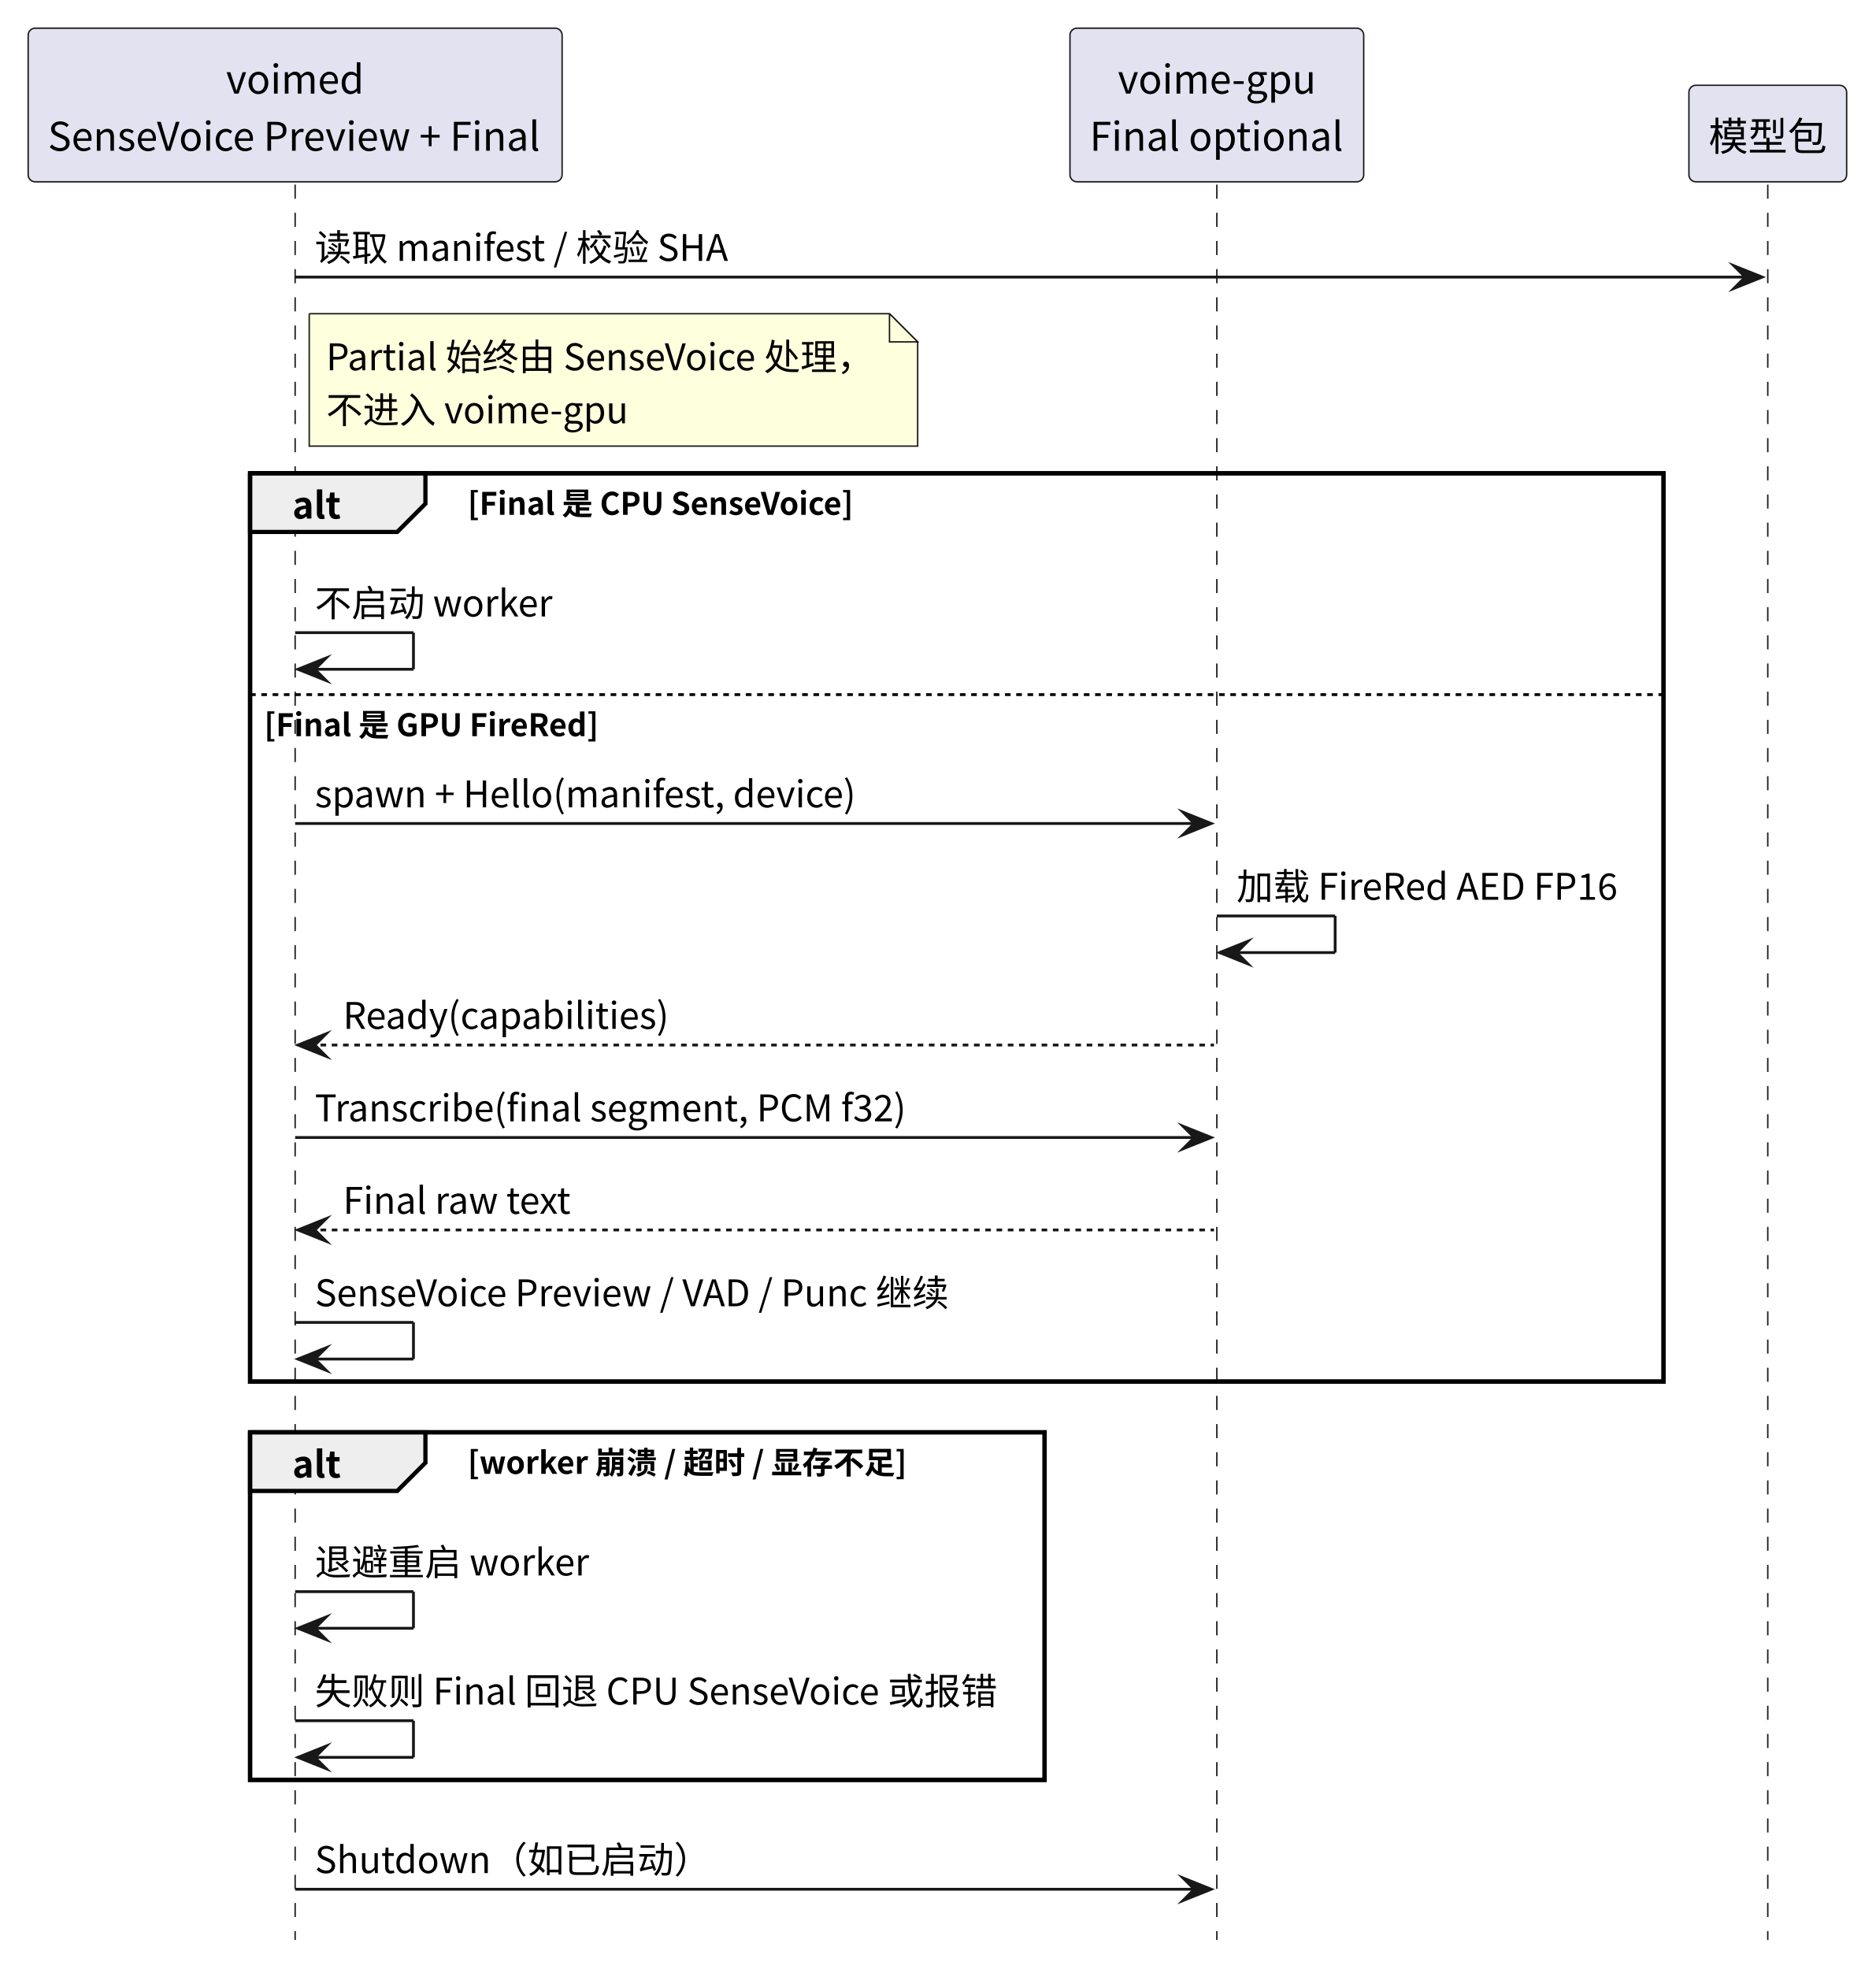
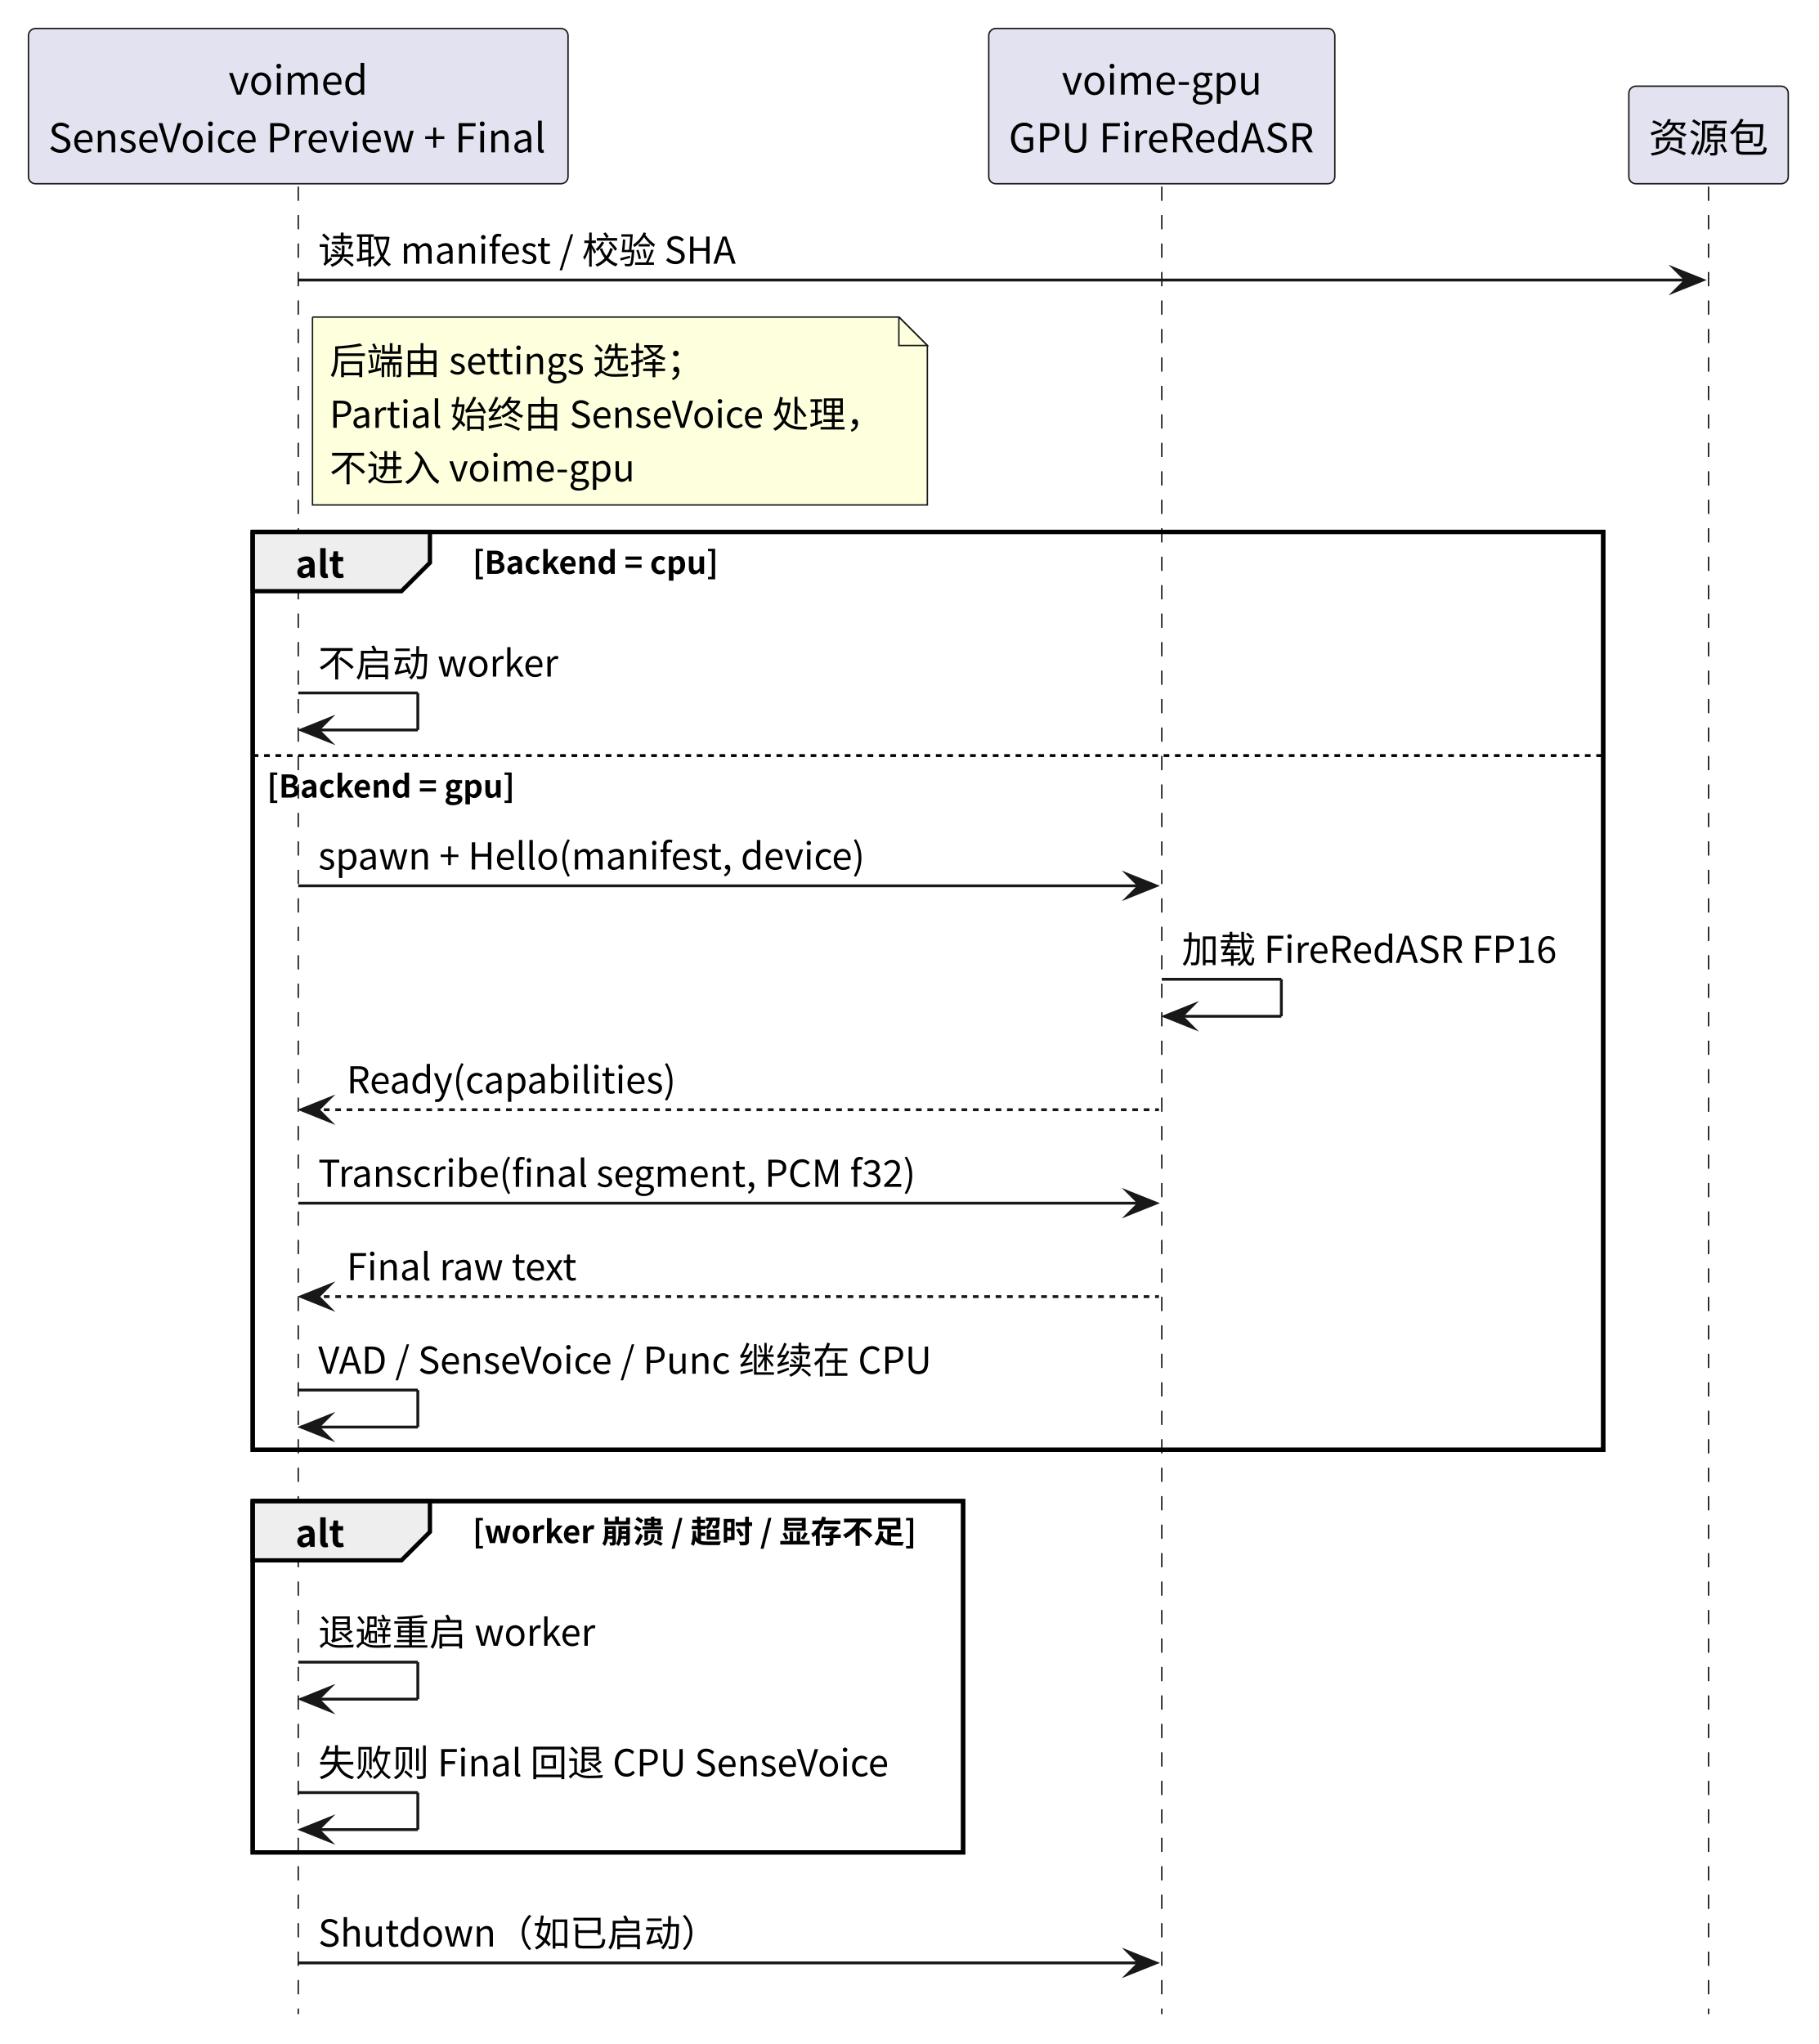
- <svg xmlns="http://www.w3.org/2000/svg" version="1.1" data-diagram-type="SEQUENCE" style="width:666px;height:699px;background:#FFFFFF;" width="666px" height="699px" viewBox="0 0 666 699" zoomAndPan="magnify" preserveAspectRatio="none" contentStyleType="text/css">
+ <svg xmlns="http://www.w3.org/2000/svg" version="1.1" data-diagram-type="SEQUENCE" style="width:639px;height:718px;background:#FFFFFF;" width="639px" height="718px" viewBox="0 0 639 718" zoomAndPan="magnify" preserveAspectRatio="none" contentStyleType="text/css">
  <defs />
  <g font-family="sans-serif" lengthAdjust="spacing">
-     <rect x="88.78" y="168.016" width="501.807" height="322.448" fill="none" style="stroke:#000;stroke-width:1.5;" />
-     <rect x="88.78" y="508.464" width="282.074" height="123.4" fill="none" style="stroke:#000;stroke-width:1.5;" />
+     <rect x="88.78" y="186.84" width="474.439" height="322.448" fill="none" style="stroke:#000;stroke-width:1.5;" />
+     <rect x="88.78" y="527.288" width="249.571" height="123.4" fill="none" style="stroke:#000;stroke-width:1.5;" />
    <g>
-       <rect x="101.28" y="65.544" width="8" height="623.144" fill="#000" fill-opacity="0" />
-       <line x1="104.78" y1="65.544" x2="104.78" y2="688.688" style="stroke:#181818;stroke-width:0.5;stroke-dasharray:5,5;" />
+       <rect x="101.28" y="65.544" width="8" height="641.968" fill="#000" fill-opacity="0" />
+       <line x1="104.78" y1="65.544" x2="104.78" y2="707.512" style="stroke:#181818;stroke-width:0.5;stroke-dasharray:5,5;" />
    </g>
    <g>
-       <rect x="428.497" y="65.544" width="8" height="623.144" fill="#000" fill-opacity="0" />
-       <line x1="431.997" y1="65.544" x2="431.997" y2="688.688" style="stroke:#181818;stroke-width:0.5;stroke-dasharray:5,5;" />
+       <rect x="404.638" y="65.544" width="8" height="641.968" fill="#000" fill-opacity="0" />
+       <line x1="408.138" y1="65.544" x2="408.138" y2="707.512" style="stroke:#181818;stroke-width:0.5;stroke-dasharray:5,5;" />
    </g>
    <g>
-       <rect x="624.087" y="65.544" width="8" height="623.144" fill="#000" fill-opacity="0" />
-       <line x1="627.587" y1="65.544" x2="627.587" y2="688.688" style="stroke:#181818;stroke-width:0.5;stroke-dasharray:5,5;" />
+       <rect x="596.718" y="65.544" width="8" height="641.968" fill="#000" fill-opacity="0" />
+       <line x1="600.218" y1="65.544" x2="600.218" y2="707.512" style="stroke:#181818;stroke-width:0.5;stroke-dasharray:5,5;" />
    </g>
    <rect x="10" y="10" width="189.559" height="54.544" fill="#E2E2F0" style="stroke:#181818;stroke-width:0.5;" rx="2.5" ry="2.5" />
    <text x="80.266" y="33.24" fill="#000" font-size="14" textLength="49.028" font-family="'Noto Sans CJK SC'">voimed</text>
    <text x="17" y="53.512" fill="#000" font-size="14" textLength="175.559" font-family="'Noto Sans CJK SC'">SenseVoice Preview + Final</text>
-     <rect x="379.854" y="10" width="104.286" height="54.544" fill="#E2E2F0" style="stroke:#181818;stroke-width:0.5;" rx="2.5" ry="2.5" />
-     <text x="396.857" y="33.24" fill="#000" font-size="14" textLength="70.28" font-family="'Noto Sans CJK SC'">voime-gpu</text>
-     <text x="386.854" y="53.512" fill="#000" font-size="14" textLength="90.286" font-family="'Noto Sans CJK SC'">Final optional</text>
-     <rect x="599.587" y="30.272" width="56" height="34.272" fill="#E2E2F0" style="stroke:#181818;stroke-width:0.5;" rx="2.5" ry="2.5" />
-     <text x="606.587" y="53.512" fill="#000" font-size="14" textLength="42" font-family="'Noto Sans CJK SC'">模型包</text>
-     <polygon points="615.587,94.368,625.587,98.368,615.587,102.368,619.587,98.368" fill="#181818" style="stroke:#181818;stroke-width:1;stroke-linejoin:miter;stroke-miterlimit:10;" />
-     <line x1="104.78" y1="98.368" x2="621.587" y2="98.368" style="stroke:#181818;stroke-width:1;" />
+     <rect x="347.351" y="10" width="121.576" height="54.544" fill="#E2E2F0" style="stroke:#181818;stroke-width:0.5;" rx="2.5" ry="2.5" />
+     <text x="372.998" y="33.24" fill="#000" font-size="14" textLength="70.28" font-family="'Noto Sans CJK SC'">voime-gpu</text>
+     <text x="354.351" y="53.512" fill="#000" font-size="14" textLength="107.576" font-family="'Noto Sans CJK SC'">GPU FireRedASR</text>
+     <rect x="572.218" y="30.272" width="56" height="34.272" fill="#E2E2F0" style="stroke:#181818;stroke-width:0.5;" rx="2.5" ry="2.5" />
+     <text x="579.218" y="53.512" fill="#000" font-size="14" textLength="42" font-family="'Noto Sans CJK SC'">资源包</text>
+     <polygon points="588.218,94.368,598.218,98.368,588.218,102.368,592.218,98.368" fill="#181818" style="stroke:#181818;stroke-width:1;stroke-linejoin:miter;stroke-miterlimit:10;" />
+     <line x1="104.78" y1="98.368" x2="594.218" y2="98.368" style="stroke:#181818;stroke-width:1;" />
    <text x="111.78" y="92.624" fill="#000" font-size="13" textLength="147.134" font-family="'Noto Sans CJK SC'">读取 manifest / 校验 SHA</text>
-     <path d="M109.78,111.368 L109.78,158.368 L325.78,158.368 L325.78,121.368 L315.78,111.368 L109.78,111.368" style="stroke:#181818;stroke-width:0.5;" fill="#FEFFDD" />
+     <path d="M109.78,111.368 L109.78,177.368 L325.78,177.368 L325.78,121.368 L315.78,111.368 L109.78,111.368" style="stroke:#181818;stroke-width:0.5;" fill="#FEFFDD" />
    <path d="M315.78,111.368 L315.78,121.368 L325.78,121.368 L315.78,111.368" style="stroke:#181818;stroke-width:0.5;" fill="#FEFFDD" />
-     <text x="115.78" y="131.448" fill="#000" font-size="13" textLength="195.741" font-family="'Noto Sans CJK SC'">Partial 始终由 SenseVoice 处理，</text>
-     <text x="115.78" y="150.272" fill="#000" font-size="13" textLength="107.172" font-family="'Noto Sans CJK SC'">不进入 voime-gpu</text>
-     <path d="M88.78,168.016 L151.031,168.016 L151.031,178.84 L141.031,188.84 L88.78,188.84 L88.78,168.016" style="stroke:#000;stroke-width:1.5;" fill="#EEE" />
-     <rect x="88.78" y="168.016" width="501.807" height="322.448" fill="none" style="stroke:#000;stroke-width:1.5;" />
-     <text x="103.78" y="184.096" fill="#000" font-size="13" textLength="17.251" font-weight="700" font-family="'Noto Sans CJK SC'">alt</text>
-     <text x="166.031" y="182.776" fill="#000" font-size="11" textLength="137.752" font-weight="700" font-family="'Noto Sans CJK SC'">[Final 是 CPU SenseVoice]</text>
-     <line x1="104.78" y1="224.592" x2="146.78" y2="224.592" style="stroke:#181818;stroke-width:1;" />
-     <line x1="146.78" y1="224.592" x2="146.78" y2="237.592" style="stroke:#181818;stroke-width:1;" />
-     <line x1="105.78" y1="237.592" x2="146.78" y2="237.592" style="stroke:#181818;stroke-width:1;" />
-     <polygon points="115.78,233.592,105.78,237.592,115.78,241.592,111.78,237.592" fill="#181818" style="stroke:#181818;stroke-width:1;stroke-linejoin:miter;stroke-miterlimit:10;" />
-     <text x="111.78" y="218.848" fill="#000" font-size="13" textLength="84.682" font-family="'Noto Sans CJK SC'">不启动 worker</text>
-     <line x1="88.78" y1="246.592" x2="590.587" y2="246.592" style="stroke:#000;stroke-width:1;stroke-dasharray:2,2;" />
-     <text x="93.78" y="261.352" fill="#000" font-size="11" textLength="118.997" font-weight="700" font-family="'Noto Sans CJK SC'">[Final 是 GPU FireRed]</text>
-     <polygon points="419.997,288.344,429.997,292.344,419.997,296.344,423.997,292.344" fill="#181818" style="stroke:#181818;stroke-width:1;stroke-linejoin:miter;stroke-miterlimit:10;" />
-     <line x1="104.78" y1="292.344" x2="425.997" y2="292.344" style="stroke:#181818;stroke-width:1;" />
-     <text x="111.78" y="286.6" fill="#000" font-size="13" textLength="192.816" font-family="'Noto Sans CJK SC'">spawn + Hello(manifest, device)</text>
-     <line x1="431.997" y1="325.168" x2="473.997" y2="325.168" style="stroke:#181818;stroke-width:1;" />
-     <line x1="473.997" y1="325.168" x2="473.997" y2="338.168" style="stroke:#181818;stroke-width:1;" />
-     <line x1="432.997" y1="338.168" x2="473.997" y2="338.168" style="stroke:#181818;stroke-width:1;" />
-     <polygon points="442.997,334.168,432.997,338.168,442.997,342.168,438.997,338.168" fill="#181818" style="stroke:#181818;stroke-width:1;stroke-linejoin:miter;stroke-miterlimit:10;" />
-     <text x="438.997" y="319.424" fill="#000" font-size="13" textLength="135.59" font-family="'Noto Sans CJK SC'">加载 FireRed AED FP16</text>
-     <polygon points="115.78,366.992,105.78,370.992,115.78,374.992,111.78,370.992" fill="#181818" style="stroke:#181818;stroke-width:1;stroke-linejoin:miter;stroke-miterlimit:10;" />
-     <line x1="109.78" y1="370.992" x2="430.997" y2="370.992" style="stroke:#181818;stroke-width:1;stroke-dasharray:2,2;" />
-     <text x="121.78" y="365.248" fill="#000" font-size="13" textLength="116.363" font-family="'Noto Sans CJK SC'">Ready(capabilities)</text>
-     <polygon points="419.997,399.816,429.997,403.816,419.997,407.816,423.997,403.816" fill="#181818" style="stroke:#181818;stroke-width:1;stroke-linejoin:miter;stroke-miterlimit:10;" />
-     <line x1="104.78" y1="403.816" x2="425.997" y2="403.816" style="stroke:#181818;stroke-width:1;" />
-     <text x="111.78" y="398.072" fill="#000" font-size="13" textLength="210.951" font-family="'Noto Sans CJK SC'">Transcribe(final segment, PCM f32)</text>
-     <polygon points="115.78,432.64,105.78,436.64,115.78,440.64,111.78,436.64" fill="#181818" style="stroke:#181818;stroke-width:1;stroke-linejoin:miter;stroke-miterlimit:10;" />
-     <line x1="109.78" y1="436.64" x2="430.997" y2="436.64" style="stroke:#181818;stroke-width:1;stroke-dasharray:2,2;" />
-     <text x="121.78" y="430.896" fill="#000" font-size="13" textLength="81.783" font-family="'Noto Sans CJK SC'">Final raw text</text>
-     <line x1="104.78" y1="469.464" x2="146.78" y2="469.464" style="stroke:#181818;stroke-width:1;" />
-     <line x1="146.78" y1="469.464" x2="146.78" y2="482.464" style="stroke:#181818;stroke-width:1;" />
-     <line x1="105.78" y1="482.464" x2="146.78" y2="482.464" style="stroke:#181818;stroke-width:1;" />
-     <polygon points="115.78,478.464,105.78,482.464,115.78,486.464,111.78,482.464" fill="#181818" style="stroke:#181818;stroke-width:1;stroke-linejoin:miter;stroke-miterlimit:10;" />
-     <text x="111.78" y="463.72" fill="#000" font-size="13" textLength="226.044" font-family="'Noto Sans CJK SC'">SenseVoice Preview / VAD / Punc 继续</text>
-     <path d="M88.78,508.464 L151.031,508.464 L151.031,519.288 L141.031,529.288 L88.78,529.288 L88.78,508.464" style="stroke:#000;stroke-width:1.5;" fill="#EEE" />
-     <rect x="88.78" y="508.464" width="282.074" height="123.4" fill="none" style="stroke:#000;stroke-width:1.5;" />
-     <text x="103.78" y="524.544" fill="#000" font-size="13" textLength="17.251" font-weight="700" font-family="'Noto Sans CJK SC'">alt</text>
-     <text x="166.031" y="523.224" fill="#000" font-size="11" textLength="156.32" font-weight="700" font-family="'Noto Sans CJK SC'">[worker 崩溃 / 超时 / 显存不足]</text>
-     <line x1="104.78" y1="565.04" x2="146.78" y2="565.04" style="stroke:#181818;stroke-width:1;" />
-     <line x1="146.78" y1="565.04" x2="146.78" y2="578.04" style="stroke:#181818;stroke-width:1;" />
-     <line x1="105.78" y1="578.04" x2="146.78" y2="578.04" style="stroke:#181818;stroke-width:1;" />
-     <polygon points="115.78,574.04,105.78,578.04,115.78,582.04,111.78,578.04" fill="#181818" style="stroke:#181818;stroke-width:1;stroke-linejoin:miter;stroke-miterlimit:10;" />
-     <text x="111.78" y="559.296" fill="#000" font-size="13" textLength="97.682" font-family="'Noto Sans CJK SC'">退避重启 worker</text>
-     <line x1="104.78" y1="610.864" x2="146.78" y2="610.864" style="stroke:#181818;stroke-width:1;" />
-     <line x1="146.78" y1="610.864" x2="146.78" y2="623.864" style="stroke:#181818;stroke-width:1;" />
-     <line x1="105.78" y1="623.864" x2="146.78" y2="623.864" style="stroke:#181818;stroke-width:1;" />
-     <polygon points="115.78,619.864,105.78,623.864,115.78,627.864,111.78,623.864" fill="#181818" style="stroke:#181818;stroke-width:1;stroke-linejoin:miter;stroke-miterlimit:10;" />
-     <text x="111.78" y="605.12" fill="#000" font-size="13" textLength="243.074" font-family="'Noto Sans CJK SC'">失败则 Final 回退 CPU SenseVoice 或报错</text>
-     <polygon points="419.997,666.688,429.997,670.688,419.997,674.688,423.997,670.688" fill="#181818" style="stroke:#181818;stroke-width:1;stroke-linejoin:miter;stroke-miterlimit:10;" />
-     <line x1="104.78" y1="670.688" x2="425.997" y2="670.688" style="stroke:#181818;stroke-width:1;" />
-     <text x="111.78" y="664.944" fill="#000" font-size="13" textLength="140.725" font-family="'Noto Sans CJK SC'">Shutdown（如已启动）</text>
+     <text x="115.78" y="131.448" fill="#000" font-size="13" textLength="131.833" font-family="'Noto Sans CJK SC'">后端由 settings 选择；</text>
+     <text x="115.78" y="150.272" fill="#000" font-size="13" textLength="195.741" font-family="'Noto Sans CJK SC'">Partial 始终由 SenseVoice 处理，</text>
+     <text x="115.78" y="169.096" fill="#000" font-size="13" textLength="107.172" font-family="'Noto Sans CJK SC'">不进入 voime-gpu</text>
+     <path d="M88.78,186.84 L151.031,186.84 L151.031,197.664 L141.031,207.664 L88.78,207.664 L88.78,186.84" style="stroke:#000;stroke-width:1.5;" fill="#EEE" />
+     <rect x="88.78" y="186.84" width="474.439" height="322.448" fill="none" style="stroke:#000;stroke-width:1.5;" />
+     <text x="103.78" y="202.92" fill="#000" font-size="13" textLength="17.251" font-weight="700" font-family="'Noto Sans CJK SC'">alt</text>
+     <text x="166.031" y="201.6" fill="#000" font-size="11" textLength="86.646" font-weight="700" font-family="'Noto Sans CJK SC'">[Backend = cpu]</text>
+     <line x1="104.78" y1="243.416" x2="146.78" y2="243.416" style="stroke:#181818;stroke-width:1;" />
+     <line x1="146.78" y1="243.416" x2="146.78" y2="256.416" style="stroke:#181818;stroke-width:1;" />
+     <line x1="105.78" y1="256.416" x2="146.78" y2="256.416" style="stroke:#181818;stroke-width:1;" />
+     <polygon points="115.78,252.416,105.78,256.416,115.78,260.416,111.78,256.416" fill="#181818" style="stroke:#181818;stroke-width:1;stroke-linejoin:miter;stroke-miterlimit:10;" />
+     <text x="111.78" y="237.672" fill="#000" font-size="13" textLength="84.682" font-family="'Noto Sans CJK SC'">不启动 worker</text>
+     <line x1="88.78" y1="265.416" x2="563.218" y2="265.416" style="stroke:#000;stroke-width:1;stroke-dasharray:2,2;" />
+     <text x="93.78" y="280.176" fill="#000" font-size="11" textLength="87.416" font-weight="700" font-family="'Noto Sans CJK SC'">[Backend = gpu]</text>
+     <polygon points="396.138,307.168,406.138,311.168,396.138,315.168,400.138,311.168" fill="#181818" style="stroke:#181818;stroke-width:1;stroke-linejoin:miter;stroke-miterlimit:10;" />
+     <line x1="104.78" y1="311.168" x2="402.138" y2="311.168" style="stroke:#181818;stroke-width:1;" />
+     <text x="111.78" y="305.424" fill="#000" font-size="13" textLength="192.816" font-family="'Noto Sans CJK SC'">spawn + Hello(manifest, device)</text>
+     <line x1="408.138" y1="343.992" x2="450.138" y2="343.992" style="stroke:#181818;stroke-width:1;" />
+     <line x1="450.138" y1="343.992" x2="450.138" y2="356.992" style="stroke:#181818;stroke-width:1;" />
+     <line x1="409.138" y1="356.992" x2="450.138" y2="356.992" style="stroke:#181818;stroke-width:1;" />
+     <polygon points="419.138,352.992,409.138,356.992,419.138,360.992,415.138,356.992" fill="#181818" style="stroke:#181818;stroke-width:1;stroke-linejoin:miter;stroke-miterlimit:10;" />
+     <text x="415.138" y="338.248" fill="#000" font-size="13" textLength="132.08" font-family="'Noto Sans CJK SC'">加载 FireRedASR FP16</text>
+     <polygon points="115.78,385.816,105.78,389.816,115.78,393.816,111.78,389.816" fill="#181818" style="stroke:#181818;stroke-width:1;stroke-linejoin:miter;stroke-miterlimit:10;" />
+     <line x1="109.78" y1="389.816" x2="407.138" y2="389.816" style="stroke:#181818;stroke-width:1;stroke-dasharray:2,2;" />
+     <text x="121.78" y="384.072" fill="#000" font-size="13" textLength="116.363" font-family="'Noto Sans CJK SC'">Ready(capabilities)</text>
+     <polygon points="396.138,418.64,406.138,422.64,396.138,426.64,400.138,422.64" fill="#181818" style="stroke:#181818;stroke-width:1;stroke-linejoin:miter;stroke-miterlimit:10;" />
+     <line x1="104.78" y1="422.64" x2="402.138" y2="422.64" style="stroke:#181818;stroke-width:1;" />
+     <text x="111.78" y="416.896" fill="#000" font-size="13" textLength="210.951" font-family="'Noto Sans CJK SC'">Transcribe(final segment, PCM f32)</text>
+     <polygon points="115.78,451.464,105.78,455.464,115.78,459.464,111.78,455.464" fill="#181818" style="stroke:#181818;stroke-width:1;stroke-linejoin:miter;stroke-miterlimit:10;" />
+     <line x1="109.78" y1="455.464" x2="407.138" y2="455.464" style="stroke:#181818;stroke-width:1;stroke-dasharray:2,2;" />
+     <text x="121.78" y="449.72" fill="#000" font-size="13" textLength="81.783" font-family="'Noto Sans CJK SC'">Final raw text</text>
+     <line x1="104.78" y1="488.288" x2="146.78" y2="488.288" style="stroke:#181818;stroke-width:1;" />
+     <line x1="146.78" y1="488.288" x2="146.78" y2="501.288" style="stroke:#181818;stroke-width:1;" />
+     <line x1="105.78" y1="501.288" x2="146.78" y2="501.288" style="stroke:#181818;stroke-width:1;" />
+     <polygon points="115.78,497.288,105.78,501.288,115.78,505.288,111.78,501.288" fill="#181818" style="stroke:#181818;stroke-width:1;stroke-linejoin:miter;stroke-miterlimit:10;" />
+     <text x="111.78" y="482.544" fill="#000" font-size="13" textLength="216.489" font-family="'Noto Sans CJK SC'">VAD / SenseVoice / Punc 继续在 CPU</text>
+     <path d="M88.78,527.288 L151.031,527.288 L151.031,538.112 L141.031,548.112 L88.78,548.112 L88.78,527.288" style="stroke:#000;stroke-width:1.5;" fill="#EEE" />
+     <rect x="88.78" y="527.288" width="249.571" height="123.4" fill="none" style="stroke:#000;stroke-width:1.5;" />
+     <text x="103.78" y="543.368" fill="#000" font-size="13" textLength="17.251" font-weight="700" font-family="'Noto Sans CJK SC'">alt</text>
+     <text x="166.031" y="542.048" fill="#000" font-size="11" textLength="156.32" font-weight="700" font-family="'Noto Sans CJK SC'">[worker 崩溃 / 超时 / 显存不足]</text>
+     <line x1="104.78" y1="583.864" x2="146.78" y2="583.864" style="stroke:#181818;stroke-width:1;" />
+     <line x1="146.78" y1="583.864" x2="146.78" y2="596.864" style="stroke:#181818;stroke-width:1;" />
+     <line x1="105.78" y1="596.864" x2="146.78" y2="596.864" style="stroke:#181818;stroke-width:1;" />
+     <polygon points="115.78,592.864,105.78,596.864,115.78,600.864,111.78,596.864" fill="#181818" style="stroke:#181818;stroke-width:1;stroke-linejoin:miter;stroke-miterlimit:10;" />
+     <text x="111.78" y="578.12" fill="#000" font-size="13" textLength="97.682" font-family="'Noto Sans CJK SC'">退避重启 worker</text>
+     <line x1="104.78" y1="629.688" x2="146.78" y2="629.688" style="stroke:#181818;stroke-width:1;" />
+     <line x1="146.78" y1="629.688" x2="146.78" y2="642.688" style="stroke:#181818;stroke-width:1;" />
+     <line x1="105.78" y1="642.688" x2="146.78" y2="642.688" style="stroke:#181818;stroke-width:1;" />
+     <polygon points="115.78,638.688,105.78,642.688,115.78,646.688,111.78,642.688" fill="#181818" style="stroke:#181818;stroke-width:1;stroke-linejoin:miter;stroke-miterlimit:10;" />
+     <text x="111.78" y="623.944" fill="#000" font-size="13" textLength="201.162" font-family="'Noto Sans CJK SC'">失败则 Final 回退 CPU SenseVoice</text>
+     <polygon points="396.138,685.512,406.138,689.512,396.138,693.512,400.138,689.512" fill="#181818" style="stroke:#181818;stroke-width:1;stroke-linejoin:miter;stroke-miterlimit:10;" />
+     <line x1="104.78" y1="689.512" x2="402.138" y2="689.512" style="stroke:#181818;stroke-width:1;" />
+     <text x="111.78" y="683.768" fill="#000" font-size="13" textLength="140.725" font-family="'Noto Sans CJK SC'">Shutdown（如已启动）</text>
  </g>
</svg>
